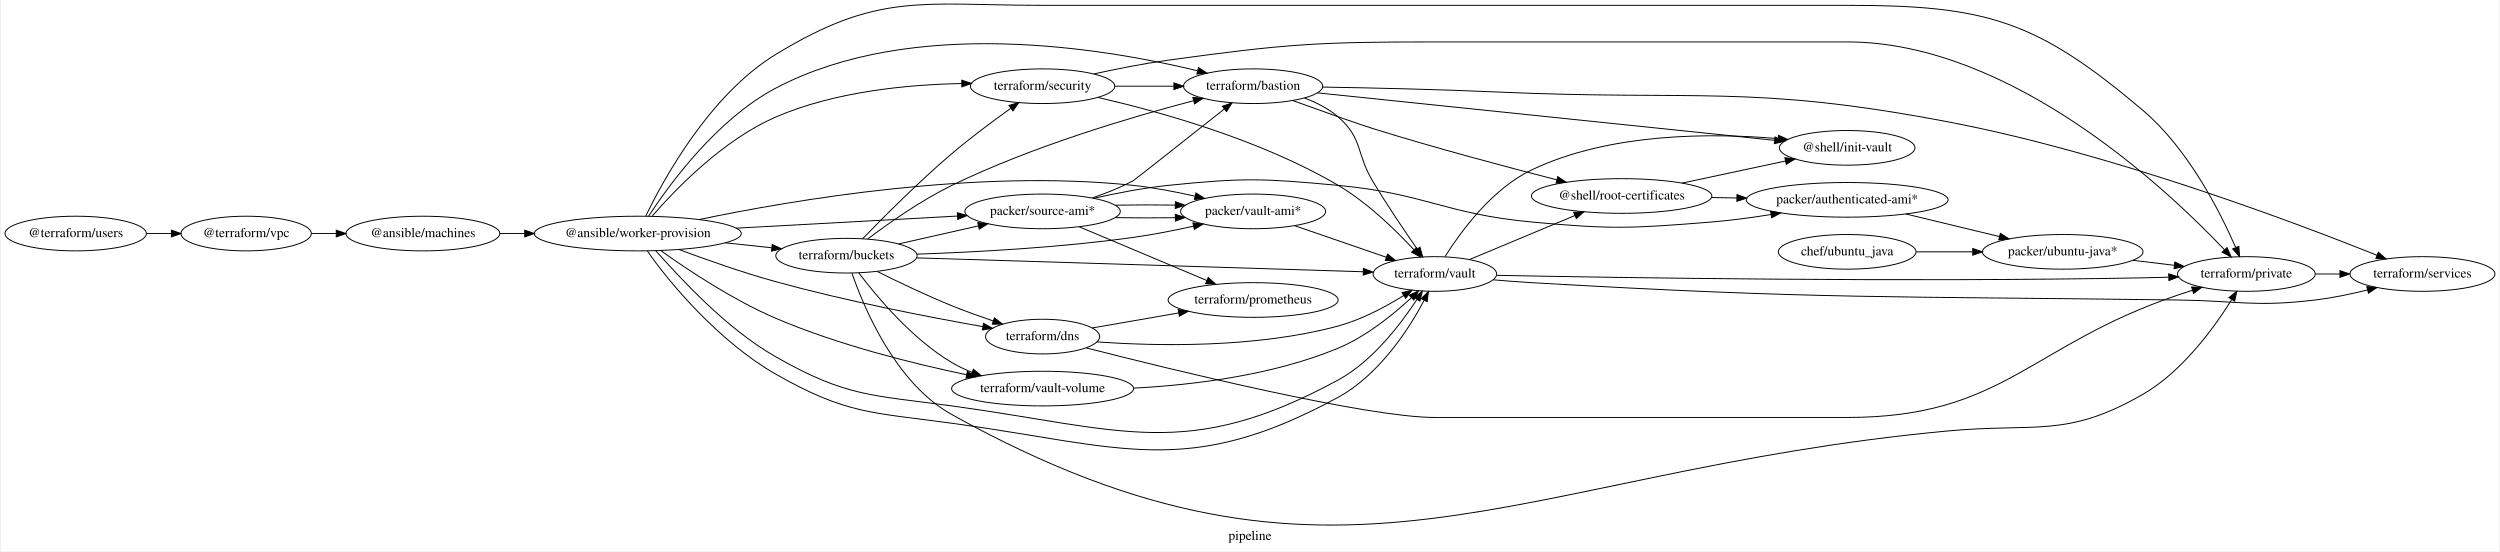
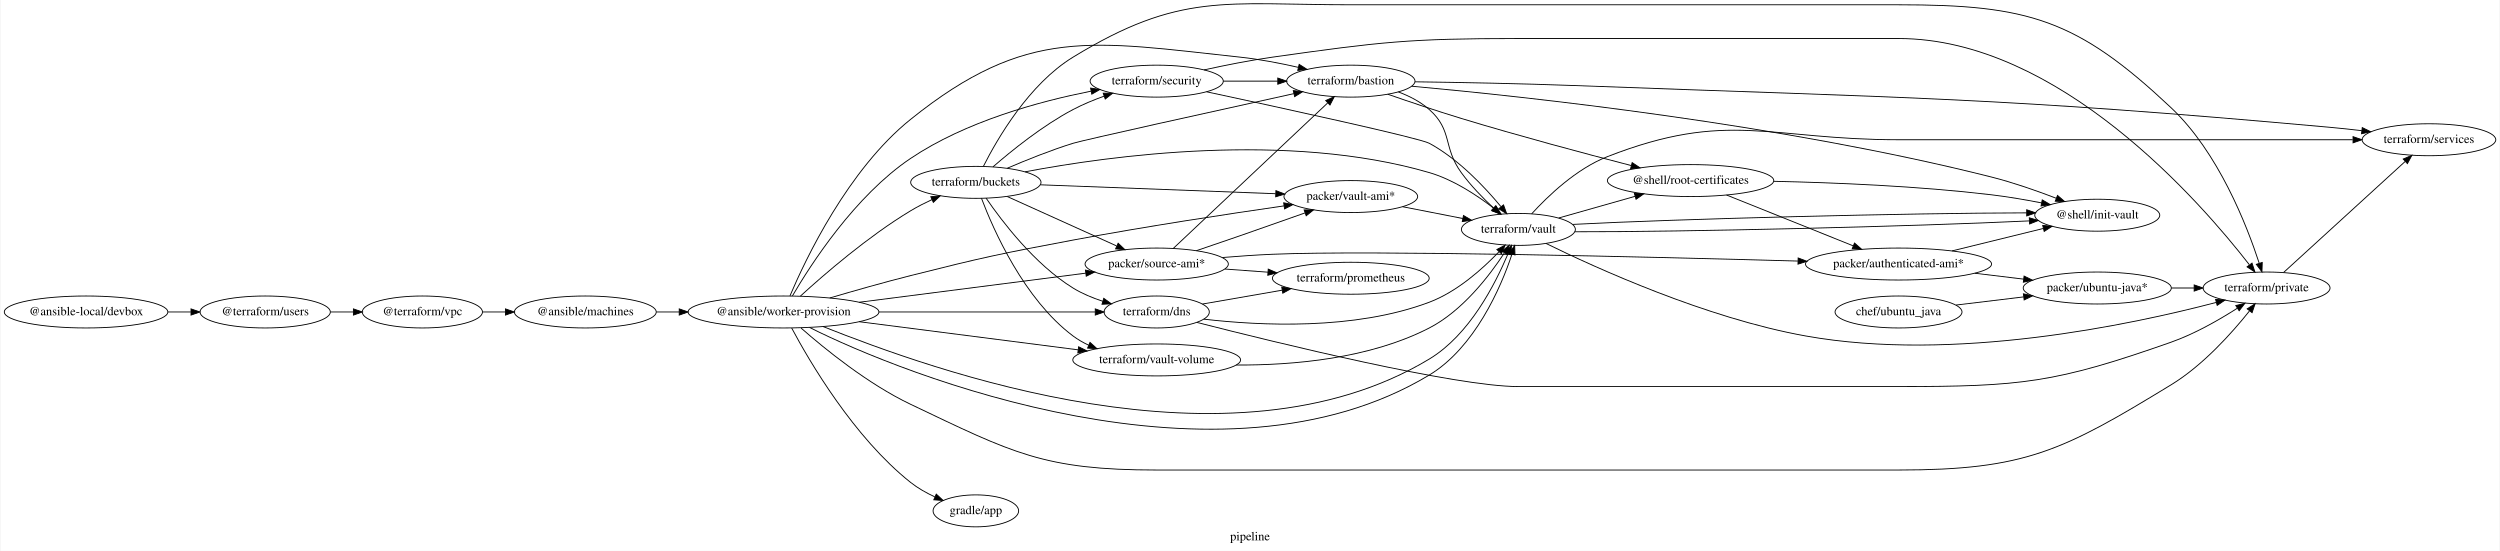
- <svg xmlns="http://www.w3.org/2000/svg" width="2594pt" height="572pt" viewBox="0.00 0.00 2593.91 572.48">
-   <g id="graph0" class="graph" transform="scale(1 1) rotate(0) translate(4 568.4817)">
-     <polygon fill="#ffffff" stroke="transparent" points="-4,4 -4,-568.482 2589.909,-568.482 2589.909,4 -4,4" />
-     <text text-anchor="middle" x="1292.954" y="-7.8" font-family="Times,serif" font-size="14.00" fill="#000000">pipeline</text>
+ <svg xmlns="http://www.w3.org/2000/svg" width="2814pt" height="620pt" viewBox="0.00 0.00 2814.49 620.39">
+   <g id="graph0" class="graph" transform="scale(1 1) rotate(0) translate(4 616.3916)">
+     <polygon fill="#ffffff" stroke="transparent" points="-4,4 -4,-616.392 2810.492,-616.392 2810.492,4 -4,4" />
+     <text text-anchor="middle" x="1403.246" y="-7.8" font-family="Times,serif" font-size="14.00" fill="#000000">pipeline</text>
    <g id="node1" class="node">
-       <ellipse fill="none" stroke="#000000" cx="1077.57" cy="-348.953" rx="80.686" ry="18" />
-       <text text-anchor="middle" x="1077.57" y="-345.253" font-family="Times,serif" font-size="14.00" fill="#000000">packer/source-ami*</text>
+       <ellipse fill="none" stroke="#000000" cx="1298.154" cy="-319" rx="80.686" ry="18" />
+       <text text-anchor="middle" x="1298.154" y="-315.3" font-family="Times,serif" font-size="14.00" fill="#000000">packer/source-ami*</text>
    </g>
    <g id="node2" class="node">
-       <ellipse fill="none" stroke="#000000" cx="1296.204" cy="-478.953" rx="72.287" ry="18" />
-       <text text-anchor="middle" x="1296.204" y="-475.253" font-family="Times,serif" font-size="14.00" fill="#000000">terraform/bastion</text>
+       <ellipse fill="none" stroke="#000000" cx="1516.788" cy="-525" rx="72.287" ry="18" />
+       <text text-anchor="middle" x="1516.788" y="-521.3" font-family="Times,serif" font-size="14.00" fill="#000000">terraform/bastion</text>
    </g>
    <g id="edge1" class="edge">
-       <path fill="none" stroke="#000000" d="M1129.284,-363.001C1143.484,-367.788 1158.6,-373.781 1171.812,-380.953 1173.125,-381.665 1230.023,-426.606 1266.403,-455.376" />
-       <polygon fill="#000000" stroke="#000000" points="1264.258,-458.141 1274.273,-461.599 1268.601,-452.651 1264.258,-458.141" />
+       <path fill="none" stroke="#000000" d="M1316.795,-336.563C1355.761,-373.278 1445.921,-458.228 1490.65,-500.373" />
+       <polygon fill="#000000" stroke="#000000" points="1488.516,-503.171 1498.194,-507.481 1493.316,-498.076 1488.516,-503.171" />
    </g>
    <g id="node3" class="node">
-       <ellipse fill="none" stroke="#000000" cx="1296.204" cy="-348.953" rx="75.287" ry="18" />
-       <text text-anchor="middle" x="1296.204" y="-345.253" font-family="Times,serif" font-size="14.00" fill="#000000">packer/vault-ami*</text>
+       <ellipse fill="none" stroke="#000000" cx="1516.788" cy="-395" rx="75.287" ry="18" />
+       <text text-anchor="middle" x="1516.788" y="-391.3" font-family="Times,serif" font-size="14.00" fill="#000000">packer/vault-ami*</text>
    </g>
    <g id="edge2" class="edge">
-       <path fill="none" stroke="#000000" d="M1153.118,-342.498C1173.18,-342.137 1194.924,-342.107 1215.261,-342.409" />
-       <polygon fill="#000000" stroke="#000000" points="1215.373,-345.912 1225.434,-342.591 1215.498,-338.913 1215.373,-345.912" />
+       <path fill="none" stroke="#000000" d="M1342.777,-334.023C1358.477,-339.343 1376.233,-345.398 1392.396,-351 1416.34,-359.3 1442.819,-368.643 1465.171,-376.578" />
+       <polygon fill="#000000" stroke="#000000" points="1464.207,-379.95 1474.802,-380 1466.551,-373.354 1464.207,-379.95" />
+     </g>
+     <g id="node21" class="node">
+       <ellipse fill="none" stroke="#000000" cx="2133.693" cy="-319" rx="104.782" ry="18" />
+       <text text-anchor="middle" x="2133.693" y="-315.3" font-family="Times,serif" font-size="14.00" fill="#000000">packer/authenticated-ami*</text>
+     </g>
+     <g id="edge45" class="edge">
+       <path fill="none" stroke="#000000" d="M1372.128,-326.336C1390.494,-327.858 1410.145,-329.231 1428.396,-330 1540.056,-334.707 1851.02,-327.11 2020.33,-322.362" />
+       <polygon fill="#000000" stroke="#000000" points="2020.628,-325.855 2030.526,-322.075 2020.431,-318.858 2020.628,-325.855" />
+     </g>
+     <g id="node22" class="node">
+       <ellipse fill="none" stroke="#000000" cx="1516.788" cy="-303" rx="88.284" ry="18" />
+       <text text-anchor="middle" x="1516.788" y="-299.3" font-family="Times,serif" font-size="14.00" fill="#000000">terraform/prometheus</text>
+     </g>
+     <g id="edge51" class="edge">
+       <path fill="none" stroke="#000000" d="M1374.929,-313.382C1390.62,-312.233 1407.296,-311.013 1423.493,-309.827" />
+       <polygon fill="#000000" stroke="#000000" points="1423.784,-313.316 1433.502,-309.095 1423.273,-306.334 1423.784,-313.316" />
+     </g>
+     <g id="node7" class="node">
+       <ellipse fill="none" stroke="#000000" cx="1705.524" cy="-358" rx="64.189" ry="18" />
+       <text text-anchor="middle" x="1705.524" y="-354.3" font-family="Times,serif" font-size="14.00" fill="#000000">terraform/vault</text>
+     </g>
+     <g id="edge40" class="edge">
+       <path fill="none" stroke="#000000" d="M1570.354,-512.865C1582.796,-508.181 1595.28,-501.761 1605.18,-493 1631.675,-469.553 1620.374,-450.616 1641.18,-422 1651.593,-407.679 1665.264,-393.597 1677.325,-382.305" />
+       <polygon fill="#000000" stroke="#000000" points="1679.952,-384.646 1684.968,-375.313 1675.227,-379.481 1679.952,-384.646" />
+     </g>
+     <g id="node14" class="node">
+       <ellipse fill="none" stroke="#000000" cx="2731.099" cy="-459" rx="75.287" ry="18" />
+       <text text-anchor="middle" x="2731.099" y="-455.3" font-family="Times,serif" font-size="14.00" fill="#000000">terraform/services</text>
+     </g>
+     <g id="edge25" class="edge">
+       <path fill="none" stroke="#000000" d="M1589.079,-524.253C1639.709,-523.563 1708.936,-522.286 1769.869,-520 2147.885,-505.817 2242.959,-507.051 2619.706,-473 2631.308,-471.951 2643.564,-470.629 2655.536,-469.219" />
+       <polygon fill="#000000" stroke="#000000" points="2655.996,-472.689 2665.506,-468.017 2655.159,-465.739 2655.996,-472.689" />
+     </g>
+     <g id="node19" class="node">
+       <ellipse fill="none" stroke="#000000" cx="1899.46" cy="-413" rx="93.683" ry="18" />
+       <text text-anchor="middle" x="1899.46" y="-409.3" font-family="Times,serif" font-size="14.00" fill="#000000">@shell/root-certificates</text>
+     </g>
+     <g id="edge38" class="edge">
+       <path fill="none" stroke="#000000" d="M1558.331,-510.267C1582.41,-501.905 1613.375,-491.454 1641.18,-483 1705.8,-463.354 1780.322,-443.446 1832.658,-429.91" />
+       <polygon fill="#000000" stroke="#000000" points="1833.683,-433.261 1842.493,-427.374 1831.935,-426.482 1833.683,-433.261" />
+     </g>
+     <g id="node20" class="node">
+       <ellipse fill="none" stroke="#000000" cx="2357.526" cy="-374" rx="70.388" ry="18" />
+       <text text-anchor="middle" x="2357.526" y="-370.3" font-family="Times,serif" font-size="14.00" fill="#000000">@shell/init-vault</text>
+     </g>
+     <g id="edge41" class="edge">
+       <path fill="none" stroke="#000000" d="M1585.319,-519.292C1714.569,-507.527 2002.544,-476.555 2238.333,-417 2262.951,-410.782 2289.599,-401.43 2311.443,-393.034" />
+       <polygon fill="#000000" stroke="#000000" points="2312.758,-396.278 2320.802,-389.383 2310.214,-389.757 2312.758,-396.278" />
+     </g>
+     <g id="edge21" class="edge">
+       <path fill="none" stroke="#000000" d="M1575.213,-383.546C1596.712,-379.332 1621.137,-374.543 1642.985,-370.26" />
+       <polygon fill="#000000" stroke="#000000" points="1643.682,-373.69 1652.822,-368.332 1642.335,-366.821 1643.682,-373.69" />
+     </g>
+     <g id="node4" class="node">
+       <ellipse fill="none" stroke="#000000" cx="877.785" cy="-265" rx="107.481" ry="18" />
+       <text text-anchor="middle" x="877.785" y="-261.3" font-family="Times,serif" font-size="14.00" fill="#000000">@ansible/worker-provision</text>
+     </g>
+     <g id="edge3" class="edge">
+       <path fill="none" stroke="#000000" d="M963.106,-275.96C1037.712,-285.544 1145.241,-299.357 1218.208,-308.73" />
+       <polygon fill="#000000" stroke="#000000" points="1217.903,-312.22 1228.268,-310.022 1218.795,-305.277 1217.903,-312.22" />
+     </g>
+     <g id="edge4" class="edge">
+       <path fill="none" stroke="#000000" d="M885.111,-283.186C902.558,-324.323 950.447,-425.339 1021.025,-482 1152,-587.148 1225.394,-569.916 1392.396,-552 1413.922,-549.691 1437.19,-545.195 1457.714,-540.524" />
+       <polygon fill="#000000" stroke="#000000" points="1458.608,-543.909 1467.549,-538.226 1457.015,-537.093 1458.608,-543.909" />
+     </g>
+     <g id="edge5" class="edge">
+       <path fill="none" stroke="#000000" d="M929.955,-280.794C957.017,-288.768 990.677,-298.346 1021.025,-306 1101.704,-326.347 1122.133,-330.667 1203.912,-346 1284.83,-361.171 1378.131,-375.359 1441.645,-384.523" />
+       <polygon fill="#000000" stroke="#000000" points="1441.18,-387.992 1451.576,-385.95 1442.176,-381.063 1441.18,-387.992" />
+     </g>
+     <g id="node5" class="node">
+       <ellipse fill="none" stroke="#000000" cx="1094.469" cy="-41" rx="48.192" ry="18" />
+       <text text-anchor="middle" x="1094.469" y="-37.3" font-family="Times,serif" font-size="14.00" fill="#000000">gradle/app</text>
+     </g>
+     <g id="edge6" class="edge">
+       <path fill="none" stroke="#000000" d="M887.024,-246.934C906.865,-209.722 956.99,-123.77 1021.025,-73 1029.118,-66.584 1038.694,-61.198 1048.213,-56.784" />
+       <polygon fill="#000000" stroke="#000000" points="1049.871,-59.88 1057.655,-52.692 1047.088,-53.457 1049.871,-59.88" />
+     </g>
+     <g id="node6" class="node">
+       <ellipse fill="none" stroke="#000000" cx="1094.469" cy="-411" rx="73.387" ry="18" />
+       <text text-anchor="middle" x="1094.469" y="-407.3" font-family="Times,serif" font-size="14.00" fill="#000000">terraform/buckets</text>
+     </g>
+     <g id="edge7" class="edge">
+       <path fill="none" stroke="#000000" d="M896.964,-282.993C923.364,-307.096 973.092,-350.166 1021.025,-379 1028.559,-383.532 1036.85,-387.777 1045.065,-391.6" />
+       <polygon fill="#000000" stroke="#000000" points="1043.707,-394.827 1054.263,-395.73 1046.574,-388.441 1043.707,-394.827" />
+     </g>
+     <g id="edge8" class="edge">
+       <path fill="none" stroke="#000000" d="M907.249,-247.533C1011.598,-194.944 1369.933,-52.134 1605.18,-194 1655.957,-224.621 1685.743,-291.912 1698.363,-330.291" />
+       <polygon fill="#000000" stroke="#000000" points="1695.022,-331.334 1701.338,-339.841 1701.705,-329.252 1695.022,-331.334" />
+     </g>
+     <g id="edge32" class="edge">
+       <path fill="none" stroke="#000000" d="M922.401,-248.579C1042.773,-200.972 1380.244,-76.352 1605.18,-212 1650.652,-239.422 1679.291,-296.254 1693.842,-330.516" />
+       <polygon fill="#000000" stroke="#000000" points="1690.688,-332.047 1697.742,-339.952 1697.157,-329.373 1690.688,-332.047" />
+     </g>
+     <g id="node8" class="node">
+       <ellipse fill="none" stroke="#000000" cx="1298.154" cy="-265" rx="59.29" ry="18" />
+       <text text-anchor="middle" x="1298.154" y="-261.3" font-family="Times,serif" font-size="14.00" fill="#000000">terraform/dns</text>
+     </g>
+     <g id="edge9" class="edge">
+       <path fill="none" stroke="#000000" d="M985.222,-265C1061.766,-265 1162.423,-265 1228.642,-265" />
+       <polygon fill="#000000" stroke="#000000" points="1228.966,-268.5 1238.966,-265 1228.966,-261.5 1228.966,-268.5" />
+     </g>
+     <g id="node9" class="node">
+       <ellipse fill="none" stroke="#000000" cx="1298.154" cy="-211" rx="94.484" ry="18" />
+       <text text-anchor="middle" x="1298.154" y="-207.3" font-family="Times,serif" font-size="14.00" fill="#000000">terraform/vault-volume</text>
+     </g>
+     <g id="edge10" class="edge">
+       <path fill="none" stroke="#000000" d="M963.106,-254.04C1034.847,-244.824 1137.031,-231.698 1209.653,-222.369" />
+       <polygon fill="#000000" stroke="#000000" points="1210.225,-225.824 1219.698,-221.078 1209.333,-218.881 1210.225,-225.824" />
+     </g>
+     <g id="node10" class="node">
+       <ellipse fill="none" stroke="#000000" cx="1298.154" cy="-525" rx="74.987" ry="18" />
+       <text text-anchor="middle" x="1298.154" y="-521.3" font-family="Times,serif" font-size="14.00" fill="#000000">terraform/security</text>
+     </g>
+     <g id="edge11" class="edge">
+       <path fill="none" stroke="#000000" d="M887.872,-283.102C908.353,-318.212 958.239,-395.805 1021.025,-438 1082.748,-479.479 1165.32,-502.04 1224.24,-513.714" />
+       <polygon fill="#000000" stroke="#000000" points="1223.739,-517.181 1234.22,-515.632 1225.06,-510.307 1223.739,-517.181" />
+     </g>
+     <g id="node11" class="node">
+       <ellipse fill="none" stroke="#000000" cx="2548.212" cy="-292" rx="71.487" ry="18" />
+       <text text-anchor="middle" x="2548.212" y="-288.3" font-family="Times,serif" font-size="14.00" fill="#000000">terraform/private</text>
+     </g>
+     <g id="edge12" class="edge">
+       <path fill="none" stroke="#000000" d="M897.6,-246.901C923.924,-223.775 972.748,-183.992 1021.025,-161 1136.123,-106.185 1170.67,-87 1298.154,-87 1298.154,-87 1298.154,-87 2133.693,-87 2276.664,-87 2318.661,-108.551 2440.719,-183 2476.644,-204.913 2509.25,-241.415 2528.9,-266.078" />
+       <polygon fill="#000000" stroke="#000000" points="2526.38,-268.538 2535.294,-274.265 2531.897,-264.229 2526.38,-268.538" />
+     </g>
+     <g id="edge13" class="edge">
+       <path fill="none" stroke="#000000" d="M1129.948,-394.975C1164.057,-379.568 1215.757,-356.217 1252.832,-339.471" />
+       <polygon fill="#000000" stroke="#000000" points="1254.725,-342.456 1262.398,-335.15 1251.844,-336.077 1254.725,-342.456" />
+     </g>
+     <g id="edge14" class="edge">
+       <path fill="none" stroke="#000000" d="M1129.923,-426.956C1151.091,-436.052 1178.684,-447.163 1203.912,-455 1215.829,-458.702 1364.595,-491.57 1452.625,-510.923" />
+       <polygon fill="#000000" stroke="#000000" points="1452.003,-514.37 1462.522,-513.098 1453.506,-507.533 1452.003,-514.37" />
+     </g>
+     <g id="edge15" class="edge">
+       <path fill="none" stroke="#000000" d="M1167.068,-408.25C1240.647,-405.462 1354.411,-401.152 1432.065,-398.21" />
+       <polygon fill="#000000" stroke="#000000" points="1432.439,-401.698 1442.299,-397.822 1432.174,-394.703 1432.439,-401.698" />
+     </g>
+     <g id="edge16" class="edge">
+       <path fill="none" stroke="#000000" d="M1149.929,-422.873C1245.253,-440.95 1445.337,-468.635 1605.18,-422 1632.307,-414.085 1659.089,-396.362 1678.151,-381.568" />
+       <polygon fill="#000000" stroke="#000000" points="1680.453,-384.21 1686.083,-375.235 1676.085,-378.74 1680.453,-384.21" />
+     </g>
+     <g id="edge17" class="edge">
+       <path fill="none" stroke="#000000" d="M1106.014,-393.216C1123.873,-367.126 1160.684,-318.69 1203.912,-292 1214.095,-285.713 1225.793,-280.843 1237.407,-277.086" />
+       <polygon fill="#000000" stroke="#000000" points="1238.529,-280.403 1247.107,-274.185 1236.523,-273.697 1238.529,-280.403" />
+     </g>
+     <g id="edge18" class="edge">
+       <path fill="none" stroke="#000000" d="M1100.804,-393.019C1114.154,-357.774 1148.586,-279.441 1203.912,-238 1209.312,-233.955 1215.299,-230.516 1221.563,-227.591" />
+       <polygon fill="#000000" stroke="#000000" points="1223.039,-230.767 1230.9,-223.664 1220.325,-224.315 1223.039,-230.767" />
+     </g>
+     <g id="edge19" class="edge">
+       <path fill="none" stroke="#000000" d="M1113.752,-428.457C1134.67,-446.643 1169.679,-474.952 1203.912,-493 1214.888,-498.786 1227.12,-503.844 1239.041,-508.127" />
+       <polygon fill="#000000" stroke="#000000" points="1237.911,-511.439 1248.505,-511.395 1240.195,-504.822 1237.911,-511.439" />
+     </g>
+     <g id="edge20" class="edge">
+       <path fill="none" stroke="#000000" d="M1103.01,-429.13C1118.481,-459.819 1154.203,-521.621 1203.912,-552 1324.656,-625.79 1375.281,-611 1516.788,-611 1516.788,-611 1516.788,-611 2133.693,-611 2279.563,-611 2334.508,-594.988 2440.719,-495 2493.832,-444.998 2525.924,-362.811 2539.918,-319.961" />
+       <polygon fill="#000000" stroke="#000000" points="2543.326,-320.794 2543.013,-310.204 2536.653,-318.678 2543.326,-320.794" />
+     </g>
+     <g id="edge24" class="edge">
+       <path fill="none" stroke="#000000" d="M1736.609,-342.194C1793.072,-314.469 1917.018,-258.108 2029.052,-238 2195.741,-208.082 2395.735,-250.624 2491.573,-275.776" />
+       <polygon fill="#000000" stroke="#000000" points="2490.786,-279.188 2501.35,-278.377 2492.586,-272.423 2490.786,-279.188" />
+     </g>
+     <g id="edge26" class="edge">
+       <path fill="none" stroke="#000000" d="M1720.459,-375.543C1738.441,-395.252 1770.651,-426.279 1805.869,-440 1941.856,-492.981 1987.748,-459 2133.693,-459 2133.693,-459 2133.693,-459 2357.526,-459 2456.17,-459 2569.466,-459 2645.184,-459" />
+       <polygon fill="#000000" stroke="#000000" points="2645.613,-462.5 2655.613,-459 2645.613,-455.5 2645.613,-462.5" />
+     </g>
+     <g id="edge39" class="edge">
+       <path fill="none" stroke="#000000" d="M1750.994,-370.895C1776.632,-378.166 1809.036,-387.356 1837.025,-395.293" />
+       <polygon fill="#000000" stroke="#000000" points="1836.147,-398.682 1846.723,-398.044 1838.057,-391.948 1836.147,-398.682" />
+     </g>
+     <g id="edge42" class="edge">
+       <path fill="none" stroke="#000000" d="M1769.228,-355.352C1889.809,-355.039 2150.936,-361.338 2280.875,-367.581" />
+       <polygon fill="#000000" stroke="#000000" points="2280.977,-371.09 2291.138,-368.088 2281.323,-364.099 2280.977,-371.09" />
+     </g>
+     <g id="edge49" class="edge">
+       <path fill="none" stroke="#000000" d="M1766.863,-363.651C1885.502,-369.875 2146.291,-376.427 2278.031,-376.653" />
+       <polygon fill="#000000" stroke="#000000" points="2278.058,-380.153 2288.059,-376.658 2278.061,-373.153 2278.058,-380.153" />
+     </g>
+     <g id="edge30" class="edge">
+       <path fill="none" stroke="#000000" d="M1351.207,-256.932C1414.047,-249.596 1520.833,-244.206 1605.18,-276 1636.403,-287.769 1665.128,-313.424 1683.769,-332.925" />
+       <polygon fill="#000000" stroke="#000000" points="1681.27,-335.378 1690.642,-340.319 1686.397,-330.612 1681.27,-335.378" />
+     </g>
+     <g id="edge29" class="edge">
+       <path fill="none" stroke="#000000" d="M1343.482,-253.232C1434.072,-230.114 1634.847,-181 1705.524,-181 1705.524,-181 1705.524,-181 2133.693,-181 2271.946,-181 2310.324,-185.051 2440.719,-231 2467.162,-240.318 2494.615,-256.016 2515.159,-269.153" />
+       <polygon fill="#000000" stroke="#000000" points="2513.511,-272.257 2523.799,-274.788 2517.335,-266.394 2513.511,-272.257" />
+     </g>
+     <g id="edge50" class="edge">
+       <path fill="none" stroke="#000000" d="M1349.69,-273.957C1376.458,-278.61 1409.713,-284.39 1439.491,-289.565" />
+       <polygon fill="#000000" stroke="#000000" points="1438.99,-293.031 1449.441,-291.295 1440.188,-286.134 1438.99,-293.031" />
    </g>
    <g id="edge28" class="edge">
-       <path fill="none" stroke="#000000" d="M1153.118,-355.408C1173.18,-355.769 1194.924,-355.798 1215.261,-355.497" />
-       <polygon fill="#000000" stroke="#000000" points="1215.498,-358.993 1225.434,-355.315 1215.373,-351.994 1215.498,-358.993" />
-     </g>
-     <g id="node19" class="node">
-       <ellipse fill="none" stroke="#000000" cx="1913.109" cy="-360.953" rx="104.782" ry="18" />
-       <text text-anchor="middle" x="1913.109" y="-357.253" font-family="Times,serif" font-size="14.00" fill="#000000">packer/authenticated-ami*</text>
+       <path fill="none" stroke="#000000" d="M1387.647,-205.265C1451.619,-204.911 1537.928,-212.308 1605.18,-247 1642.354,-266.176 1672.462,-305.142 1689.686,-331.416" />
+       <polygon fill="#000000" stroke="#000000" points="1686.909,-333.572 1695.232,-340.128 1692.814,-329.812 1686.909,-333.572" />
+     </g>
+     <g id="edge33" class="edge">
+       <path fill="none" stroke="#000000" d="M1373.089,-525C1392.864,-525 1414.31,-525 1434.452,-525" />
+       <polygon fill="#000000" stroke="#000000" points="1434.535,-528.5 1444.535,-525 1434.535,-521.5 1434.535,-528.5" />
+     </g>
+     <g id="edge31" class="edge">
+       <path fill="none" stroke="#000000" d="M1354.379,-512.999C1439.932,-494.621 1594.108,-460.996 1605.18,-455 1637.864,-437.301 1667.409,-405.983 1685.841,-383.723" />
+       <polygon fill="#000000" stroke="#000000" points="1688.776,-385.659 1692.344,-375.683 1683.334,-381.257 1688.776,-385.659" />
+     </g>
+     <g id="edge34" class="edge">
+       <path fill="none" stroke="#000000" d="M1351.427,-537.661C1374.906,-542.821 1402.9,-548.407 1428.396,-552 1550.708,-569.239 1582.003,-573 1705.524,-573 1705.524,-573 1705.524,-573 2133.693,-573 2314.202,-573 2474.568,-388.173 2528.735,-318.314" />
+       <polygon fill="#000000" stroke="#000000" points="2531.796,-320.073 2535.095,-310.005 2526.238,-315.818 2531.796,-320.073" />
+     </g>
+     <g id="edge27" class="edge">
+       <path fill="none" stroke="#000000" d="M2567.439,-309.556C2600.231,-339.5 2667.042,-400.507 2704.363,-434.586" />
+       <polygon fill="#000000" stroke="#000000" points="2702.111,-437.27 2711.856,-441.428 2706.831,-432.101 2702.111,-437.27" />
+     </g>
+     <g id="node12" class="node">
+       <ellipse fill="none" stroke="#000000" cx="471.065" cy="-265" rx="67.688" ry="18" />
+       <text text-anchor="middle" x="471.065" y="-261.3" font-family="Times,serif" font-size="14.00" fill="#000000">@terraform/vpc</text>
+     </g>
+     <g id="node13" class="node">
+       <ellipse fill="none" stroke="#000000" cx="654.601" cy="-265" rx="79.886" ry="18" />
+       <text text-anchor="middle" x="654.601" y="-261.3" font-family="Times,serif" font-size="14.00" fill="#000000">@ansible/machines</text>
+     </g>
+     <g id="edge22" class="edge">
+       <path fill="none" stroke="#000000" d="M538.885,-265C547.253,-265 555.905,-265 564.538,-265" />
+       <polygon fill="#000000" stroke="#000000" points="564.644,-268.5 574.644,-265 564.644,-261.5 564.644,-268.5" />
+     </g>
+     <g id="edge23" class="edge">
+       <path fill="none" stroke="#000000" d="M734.545,-265C742.906,-265 751.525,-265 760.193,-265" />
+       <polygon fill="#000000" stroke="#000000" points="760.377,-268.5 770.377,-265 760.377,-261.5 760.377,-268.5" />
+     </g>
+     <g id="node15" class="node">
+       <ellipse fill="none" stroke="#000000" cx="2133.693" cy="-265" rx="71.487" ry="18" />
+       <text text-anchor="middle" x="2133.693" y="-261.3" font-family="Times,serif" font-size="14.00" fill="#000000">chef/ubuntu_java</text>
+     </g>
+     <g id="node16" class="node">
+       <ellipse fill="none" stroke="#000000" cx="2357.526" cy="-292" rx="83.386" ry="18" />
+       <text text-anchor="middle" x="2357.526" y="-288.3" font-family="Times,serif" font-size="14.00" fill="#000000">packer/ubuntu-java*</text>
+     </g>
+     <g id="edge35" class="edge">
+       <path fill="none" stroke="#000000" d="M2198.434,-272.81C2222.152,-275.67 2249.329,-278.949 2274.43,-281.976" />
+       <polygon fill="#000000" stroke="#000000" points="2274.325,-285.489 2284.672,-283.212 2275.164,-278.539 2274.325,-285.489" />
    </g>
    <g id="edge44" class="edge">
-       <path fill="none" stroke="#000000" d="M1130.731,-362.538C1154.19,-367.865 1182.199,-373.326 1207.812,-375.953 1285.973,-383.969 1306.369,-383.294 1384.596,-375.953 1474.979,-367.471 1494.902,-346.434 1585.285,-337.953 1668.114,-330.18 1689.549,-331.217 1772.468,-337.953 1792.509,-339.581 1814,-342.493 1833.999,-345.71" />
-       <polygon fill="#000000" stroke="#000000" points="1833.558,-349.185 1843.995,-347.362 1834.699,-342.278 1833.558,-349.185" />
-     </g>
-     <g id="node20" class="node">
-       <ellipse fill="none" stroke="#000000" cx="1296.204" cy="-256.953" rx="88.284" ry="18" />
-       <text text-anchor="middle" x="1296.204" y="-253.253" font-family="Times,serif" font-size="14.00" fill="#000000">terraform/prometheus</text>
+       <path fill="none" stroke="#000000" d="M2440.886,-292C2449.365,-292 2457.972,-292 2466.433,-292" />
+       <polygon fill="#000000" stroke="#000000" points="2466.664,-295.5 2476.664,-292 2466.664,-288.5 2466.664,-295.5" />
+     </g>
+     <g id="node17" class="node">
+       <ellipse fill="none" stroke="#000000" cx="92.292" cy="-265" rx="92.084" ry="18" />
+       <text text-anchor="middle" x="92.292" y="-261.3" font-family="Times,serif" font-size="14.00" fill="#000000">@ansible-local/devbox</text>
+     </g>
+     <g id="node18" class="node">
+       <ellipse fill="none" stroke="#000000" cx="294.027" cy="-265" rx="73.387" ry="18" />
+       <text text-anchor="middle" x="294.027" y="-261.3" font-family="Times,serif" font-size="14.00" fill="#000000">@terraform/users</text>
+     </g>
+     <g id="edge36" class="edge">
+       <path fill="none" stroke="#000000" d="M184.599,-265C193.155,-265 201.794,-265 210.267,-265" />
+       <polygon fill="#000000" stroke="#000000" points="210.503,-268.5 220.503,-265 210.503,-261.5 210.503,-268.5" />
+     </g>
+     <g id="edge37" class="edge">
+       <path fill="none" stroke="#000000" d="M367.569,-265C376.011,-265 384.641,-265 393.139,-265" />
+       <polygon fill="#000000" stroke="#000000" points="393.417,-268.5 403.417,-265 393.417,-261.5 393.417,-268.5" />
    </g>
    <g id="edge48" class="edge">
-       <path fill="none" stroke="#000000" d="M1115.653,-332.928C1152.464,-317.438 1208.362,-293.916 1248.201,-277.152" />
-       <polygon fill="#000000" stroke="#000000" points="1249.595,-280.363 1257.455,-273.258 1246.88,-273.911 1249.595,-280.363" />
-     </g>
-     <g id="node6" class="node">
-       <ellipse fill="none" stroke="#000000" cx="1484.941" cy="-283.953" rx="64.189" ry="18" />
-       <text text-anchor="middle" x="1484.941" y="-280.253" font-family="Times,serif" font-size="14.00" fill="#000000">terraform/vault</text>
-     </g>
-     <g id="edge39" class="edge">
-       <path fill="none" stroke="#000000" d="M1349.625,-466.652C1362.071,-461.972 1374.593,-455.595 1384.596,-446.953 1410.176,-424.853 1403.165,-408.916 1420.596,-379.953 1435.155,-355.763 1453.149,-329.161 1466.404,-310.107" />
-       <polygon fill="#000000" stroke="#000000" points="1469.447,-311.862 1472.312,-301.662 1463.712,-307.849 1469.447,-311.862" />
-     </g>
-     <g id="node13" class="node">
-       <ellipse fill="none" stroke="#000000" cx="2510.516" cy="-283.953" rx="75.287" ry="18" />
-       <text text-anchor="middle" x="2510.516" y="-280.253" font-family="Times,serif" font-size="14.00" fill="#000000">terraform/services</text>
-     </g>
-     <g id="edge24" class="edge">
-       <path fill="none" stroke="#000000" d="M1368.504,-478.052C1419.138,-477.222 1488.366,-475.689 1549.285,-472.953 1757.737,-463.589 1812.771,-480.988 2017.75,-441.953 2185.965,-409.919 2376.858,-337.999 2463.408,-303.345" />
-       <polygon fill="#000000" stroke="#000000" points="2464.724,-306.588 2472.695,-299.609 2462.112,-300.094 2464.724,-306.588" />
-     </g>
-     <g id="node17" class="node">
-       <ellipse fill="none" stroke="#000000" cx="1678.877" cy="-364.953" rx="93.683" ry="18" />
-       <text text-anchor="middle" x="1678.877" y="-361.253" font-family="Times,serif" font-size="14.00" fill="#000000">@shell/root-certificates</text>
-     </g>
-     <g id="edge37" class="edge">
-       <path fill="none" stroke="#000000" d="M1337.14,-464.099C1366.941,-453.357 1404.742,-439.898 1420.596,-434.953 1484.866,-414.908 1559.133,-395.127 1611.486,-381.734" />
-       <polygon fill="#000000" stroke="#000000" points="1612.502,-385.087 1621.327,-379.225 1610.773,-378.304 1612.502,-385.087" />
-     </g>
-     <g id="node18" class="node">
-       <ellipse fill="none" stroke="#000000" cx="1913.109" cy="-414.953" rx="70.388" ry="18" />
-       <text text-anchor="middle" x="1913.109" y="-411.253" font-family="Times,serif" font-size="14.00" fill="#000000">@shell/init-vault</text>
-     </g>
-     <g id="edge40" class="edge">
-       <path fill="none" stroke="#000000" d="M1363.104,-472.012C1478.999,-459.989 1716.335,-435.367 1837.82,-422.764" />
-       <polygon fill="#000000" stroke="#000000" points="1838.201,-426.243 1847.786,-421.73 1837.478,-419.28 1838.201,-426.243" />
-     </g>
-     <g id="edge20" class="edge">
-       <path fill="none" stroke="#000000" d="M1339.504,-334.041C1367.762,-324.309 1404.762,-311.566 1434.37,-301.369" />
-       <polygon fill="#000000" stroke="#000000" points="1435.79,-304.582 1444.105,-298.017 1433.51,-297.964 1435.79,-304.582" />
-     </g>
-     <g id="node4" class="node">
-       <ellipse fill="none" stroke="#000000" cx="657.201" cy="-325.953" rx="107.481" ry="18" />
-       <text text-anchor="middle" x="657.201" y="-322.253" font-family="Times,serif" font-size="14.00" fill="#000000">@ansible/worker-provision</text>
-     </g>
-     <g id="edge3" class="edge">
-       <path fill="none" stroke="#000000" d="M759.229,-331.535C829.496,-335.38 921.931,-340.437 989.083,-344.111" />
-       <polygon fill="#000000" stroke="#000000" points="989.042,-347.614 999.218,-344.666 989.425,-340.625 989.042,-347.614" />
-     </g>
-     <g id="edge4" class="edge">
-       <path fill="none" stroke="#000000" d="M668.404,-343.996C689.693,-376.574 739.369,-444.807 800.442,-476.953 942.782,-551.875 1141.508,-518.473 1238.436,-494.977" />
-       <polygon fill="#000000" stroke="#000000" points="1239.471,-498.326 1248.337,-492.525 1237.789,-491.531 1239.471,-498.326" />
-     </g>
-     <g id="edge5" class="edge">
-       <path fill="none" stroke="#000000" d="M721.023,-340.523C818.329,-360.845 1009.599,-393.355 1171.812,-375.953 1192.864,-373.694 1215.583,-369.344 1235.771,-364.785" />
-       <polygon fill="#000000" stroke="#000000" points="1236.817,-368.135 1245.767,-362.465 1235.234,-361.316 1236.817,-368.135" />
-     </g>
-     <g id="node5" class="node">
-       <ellipse fill="none" stroke="#000000" cx="873.885" cy="-302.953" rx="73.387" ry="18" />
-       <text text-anchor="middle" x="873.885" y="-299.253" font-family="Times,serif" font-size="14.00" fill="#000000">terraform/buckets</text>
-     </g>
-     <g id="edge6" class="edge">
-       <path fill="none" stroke="#000000" d="M747.839,-316.332C763.917,-314.625 780.529,-312.862 796.207,-311.198" />
-       <polygon fill="#000000" stroke="#000000" points="796.785,-314.656 806.36,-310.12 796.046,-307.695 796.785,-314.656" />
-     </g>
-     <g id="edge7" class="edge">
-       <path fill="none" stroke="#000000" d="M667.132,-307.922C688.463,-276.541 741.529,-213.492 800.442,-179.953 873.775,-138.204 899.723,-140.392 983.329,-128.953 1160.423,-104.723 1227.582,-70.536 1384.596,-155.953 1426.152,-178.56 1457.796,-225.893 1473.652,-256.443" />
-       <polygon fill="#000000" stroke="#000000" points="1470.669,-258.306 1478.238,-265.719 1476.944,-255.204 1470.669,-258.306" />
-     </g>
-     <g id="edge32" class="edge">
-       <path fill="none" stroke="#000000" d="M675.86,-308.081C700.934,-280.221 748.408,-227.576 800.442,-197.953 873.775,-156.204 899.723,-158.392 983.329,-146.953 1160.423,-122.723 1227.582,-88.536 1384.596,-173.953 1420.484,-193.476 1448.979,-231.439 1466.297,-257.402" />
-       <polygon fill="#000000" stroke="#000000" points="1463.544,-259.587 1471.951,-266.036 1469.4,-255.752 1463.544,-259.587" />
-     </g>
-     <g id="node7" class="node">
-       <ellipse fill="none" stroke="#000000" cx="1077.57" cy="-218.953" rx="59.29" ry="18" />
-       <text text-anchor="middle" x="1077.57" y="-215.253" font-family="Times,serif" font-size="14.00" fill="#000000">terraform/dns</text>
-     </g>
-     <g id="edge8" class="edge">
-       <path fill="none" stroke="#000000" d="M699.98,-309.343C728.206,-298.802 766.165,-285.415 800.442,-275.953 873.472,-255.792 959.1,-239.234 1015.635,-229.256" />
-       <polygon fill="#000000" stroke="#000000" points="1016.248,-232.702 1025.495,-227.53 1015.041,-225.806 1016.248,-232.702" />
-     </g>
-     <g id="node8" class="node">
-       <ellipse fill="none" stroke="#000000" cx="1077.57" cy="-164.953" rx="94.484" ry="18" />
-       <text text-anchor="middle" x="1077.57" y="-161.253" font-family="Times,serif" font-size="14.00" fill="#000000">terraform/vault-volume</text>
-     </g>
-     <g id="edge9" class="edge">
-       <path fill="none" stroke="#000000" d="M680.853,-308.391C708.327,-288.731 755.629,-257.123 800.442,-237.953 864.74,-210.447 941.977,-191.138 998.56,-179.318" />
-       <polygon fill="#000000" stroke="#000000" points="999.431,-182.712 1008.521,-177.27 998.021,-175.856 999.431,-182.712" />
-     </g>
-     <g id="node9" class="node">
-       <ellipse fill="none" stroke="#000000" cx="1077.57" cy="-478.953" rx="74.987" ry="18" />
-       <text text-anchor="middle" x="1077.57" y="-475.253" font-family="Times,serif" font-size="14.00" fill="#000000">terraform/security</text>
-     </g>
-     <g id="edge10" class="edge">
-       <path fill="none" stroke="#000000" d="M672.163,-344.09C696.062,-371.635 745.764,-423.305 800.442,-446.953 861.562,-473.387 936.97,-480.657 993.687,-481.723" />
-       <polygon fill="#000000" stroke="#000000" points="993.65,-485.223 1003.694,-481.851 993.74,-478.223 993.65,-485.223" />
-     </g>
-     <g id="node10" class="node">
-       <ellipse fill="none" stroke="#000000" cx="2327.629" cy="-283.953" rx="71.487" ry="18" />
-       <text text-anchor="middle" x="2327.629" y="-280.253" font-family="Times,serif" font-size="14.00" fill="#000000">terraform/private</text>
-     </g>
-     <g id="edge11" class="edge">
-       <path fill="none" stroke="#000000" d="M665.461,-344.079C683.79,-382.073 731.744,-469.997 800.442,-511.953 907.322,-577.228 952.334,-562.953 1077.57,-562.953 1077.57,-562.953 1077.57,-562.953 1913.109,-562.953 2057.909,-562.953 2109.599,-547.489 2220.135,-453.953 2267.038,-414.263 2300.248,-348.821 2316.43,-311.778" />
-       <polygon fill="#000000" stroke="#000000" points="2319.841,-312.7 2320.54,-302.128 2313.401,-309.957 2319.841,-312.7" />
-     </g>
-     <g id="edge12" class="edge">
-       <path fill="none" stroke="#000000" d="M927.934,-315.159C953.329,-320.894 983.852,-327.788 1010.688,-333.848" />
-       <polygon fill="#000000" stroke="#000000" points="1010.249,-337.337 1020.774,-336.126 1011.791,-330.509 1010.249,-337.337" />
-     </g>
-     <g id="edge13" class="edge">
-       <path fill="none" stroke="#000000" d="M895.864,-320.218C917.231,-336.355 951.09,-360.255 983.329,-375.953 1066.54,-416.471 1169.587,-446.924 1234.132,-463.845" />
-       <polygon fill="#000000" stroke="#000000" points="1233.593,-467.321 1244.152,-466.444 1235.351,-460.545 1233.593,-467.321" />
-     </g>
-     <g id="edge14" class="edge">
-       <path fill="none" stroke="#000000" d="M947.045,-304.56C1007.544,-306.622 1095.586,-311.311 1171.812,-321.953 1192.314,-324.815 1214.467,-329.198 1234.318,-333.605" />
-       <polygon fill="#000000" stroke="#000000" points="1233.638,-337.039 1244.164,-335.834 1235.183,-330.212 1233.638,-337.039" />
-     </g>
-     <g id="edge15" class="edge">
-       <path fill="none" stroke="#000000" d="M946.986,-300.68C1064.109,-297.038 1292.597,-289.933 1410.539,-286.266" />
-       <polygon fill="#000000" stroke="#000000" points="1410.678,-289.764 1420.564,-285.954 1410.46,-282.767 1410.678,-289.764" />
-     </g>
-     <g id="edge16" class="edge">
-       <path fill="none" stroke="#000000" d="M906.009,-286.478C927.587,-275.713 956.818,-261.709 983.329,-250.953 997.118,-245.358 1012.296,-239.906 1026.367,-235.133" />
-       <polygon fill="#000000" stroke="#000000" points="1027.528,-238.436 1035.901,-231.945 1025.307,-231.797 1027.528,-238.436" />
-     </g>
-     <g id="edge17" class="edge">
-       <path fill="none" stroke="#000000" d="M886.638,-285.167C905.176,-260.602 941.907,-216.543 983.329,-191.953 989.914,-188.043 997.097,-184.674 1004.463,-181.775" />
-       <polygon fill="#000000" stroke="#000000" points="1005.663,-185.063 1013.86,-178.351 1003.266,-178.486 1005.663,-185.063" />
-     </g>
-     <g id="edge18" class="edge">
-       <path fill="none" stroke="#000000" d="M890.668,-320.566C911.604,-342.212 948.854,-379.671 983.329,-408.953 1002.907,-425.583 1026.051,-442.805 1044.504,-456.006" />
-       <polygon fill="#000000" stroke="#000000" points="1042.706,-459.021 1052.886,-461.957 1046.758,-453.314 1042.706,-459.021" />
-     </g>
-     <g id="edge19" class="edge">
-       <path fill="none" stroke="#000000" d="M879.583,-284.853C891.897,-249.19 924.72,-170.481 983.329,-137.953 1385.363,85.181 1559.923,-78.344 2017.75,-120.953 2108.877,-129.434 2140.852,-113.234 2220.135,-158.953 2261.302,-182.692 2294.286,-228.218 2312.385,-257.284" />
-       <polygon fill="#000000" stroke="#000000" points="2309.55,-259.36 2317.729,-266.095 2315.535,-255.73 2309.55,-259.36" />
-     </g>
-     <g id="edge23" class="edge">
-       <path fill="none" stroke="#000000" d="M1549.361,-282.562C1677.248,-280.032 1972.237,-275.342 2220.135,-279.953 2228.817,-280.114 2237.892,-280.349 2246.93,-280.625" />
-       <polygon fill="#000000" stroke="#000000" points="2246.989,-284.129 2257.096,-280.953 2247.214,-277.132 2246.989,-284.129" />
-     </g>
-     <g id="edge25" class="edge">
-       <path fill="none" stroke="#000000" d="M1545.653,-277.891C1558.715,-276.76 1572.451,-275.7 1585.285,-274.953 1883.044,-257.622 1957.899,-260.953 2256.135,-256.953 2319.679,-256.101 2336.021,-249.415 2399.122,-256.953 2416.961,-259.084 2436.071,-263.07 2453.338,-267.337" />
-       <polygon fill="#000000" stroke="#000000" points="2452.713,-270.79 2463.268,-269.871 2454.443,-264.007 2452.713,-270.79" />
-     </g>
-     <g id="edge38" class="edge">
-       <path fill="none" stroke="#000000" d="M1520.964,-298.998C1551.803,-311.879 1596.473,-330.536 1630.439,-344.722" />
-       <polygon fill="#000000" stroke="#000000" points="1629.138,-347.972 1639.715,-348.596 1631.836,-341.513 1629.138,-347.972" />
-     </g>
-     <g id="edge41" class="edge">
-       <path fill="none" stroke="#000000" d="M1495.496,-302.023C1511.363,-327.261 1543.955,-372.187 1585.285,-391.953 1666.432,-430.76 1771.964,-430.492 1841.069,-424.559" />
-       <polygon fill="#000000" stroke="#000000" points="1841.779,-428.008 1851.415,-423.605 1841.136,-421.038 1841.779,-428.008" />
-     </g>
-     <g id="edge30" class="edge">
-       <path fill="none" stroke="#000000" d="M1133.893,-213.425C1196.352,-209.018 1299.527,-206.889 1384.596,-229.953 1408.827,-236.522 1433.692,-249.848 1452.609,-261.618" />
-       <polygon fill="#000000" stroke="#000000" points="1450.812,-264.623 1461.123,-267.059 1454.582,-258.724 1450.812,-264.623" />
-     </g>
-     <g id="edge29" class="edge">
-       <path fill="none" stroke="#000000" d="M1122.898,-207.185C1213.488,-184.067 1414.263,-134.953 1484.941,-134.953 1484.941,-134.953 1484.941,-134.953 1913.109,-134.953 2075.678,-134.953 2102.157,-209.804 2256.135,-261.953 2261.209,-263.671 2266.504,-265.407 2271.817,-267.11" />
-       <polygon fill="#000000" stroke="#000000" points="2270.766,-270.449 2281.356,-270.129 2272.878,-263.775 2270.766,-270.449" />
+       <path fill="none" stroke="#000000" d="M1993.253,-412.178C2061.448,-410.704 2155.874,-406.851 2238.333,-397 2256.784,-394.796 2276.665,-391.382 2294.801,-387.852" />
+       <polygon fill="#000000" stroke="#000000" points="2295.553,-391.271 2304.678,-385.887 2294.187,-384.406 2295.553,-391.271" />
+     </g>
+     <g id="edge43" class="edge">
+       <path fill="none" stroke="#000000" d="M1939.993,-396.734C1979.556,-380.857 2039.881,-356.647 2082.686,-339.469" />
+       <polygon fill="#000000" stroke="#000000" points="2084.104,-342.672 2092.081,-335.699 2081.497,-336.176 2084.104,-342.672" />
+     </g>
+     <g id="edge46" class="edge">
+       <path fill="none" stroke="#000000" d="M2219.592,-308.638C2237.608,-306.465 2256.577,-304.177 2274.486,-302.017" />
+       <polygon fill="#000000" stroke="#000000" points="2275.093,-305.469 2284.602,-300.796 2274.255,-298.519 2275.093,-305.469" />
    </g>
    <g id="edge47" class="edge">
-       <path fill="none" stroke="#000000" d="M1129.107,-227.91C1155.875,-232.563 1189.129,-238.343 1218.907,-243.518" />
-       <polygon fill="#000000" stroke="#000000" points="1218.406,-246.983 1228.858,-245.248 1219.605,-240.087 1218.406,-246.983" />
-     </g>
-     <g id="edge27" class="edge">
-       <path fill="none" stroke="#000000" d="M1171.854,-165.399C1234.336,-168.652 1316.946,-178.73 1384.596,-206.953 1413.63,-219.065 1441.593,-241.735 1460.591,-259.353" />
-       <polygon fill="#000000" stroke="#000000" points="1458.251,-261.958 1467.913,-266.307 1463.072,-256.882 1458.251,-261.958" />
-     </g>
-     <g id="edge33" class="edge">
-       <path fill="none" stroke="#000000" d="M1152.506,-478.953C1172.281,-478.953 1193.726,-478.953 1213.869,-478.953" />
-       <polygon fill="#000000" stroke="#000000" points="1213.952,-482.453 1223.952,-478.953 1213.952,-475.453 1213.952,-482.453" />
-     </g>
-     <g id="edge31" class="edge">
-       <path fill="none" stroke="#000000" d="M1134.923,-467.292C1198.976,-452.598 1304.206,-423.364 1384.596,-375.953 1415.104,-357.961 1444.279,-329.508 1463.228,-309.006" />
-       <polygon fill="#000000" stroke="#000000" points="1465.842,-311.334 1469.971,-301.577 1460.658,-306.63 1465.842,-311.334" />
-     </g>
-     <g id="edge34" class="edge">
-       <path fill="none" stroke="#000000" d="M1130.832,-491.702C1154.308,-496.877 1182.303,-502.451 1207.812,-505.953 1330.122,-522.744 1361.483,-524.953 1484.941,-524.953 1484.941,-524.953 1484.941,-524.953 1913.109,-524.953 2083.546,-524.953 2246.505,-370.798 2304.928,-309.068" />
-       <polygon fill="#000000" stroke="#000000" points="2307.569,-311.369 2311.843,-301.674 2302.456,-306.587 2307.569,-311.369" />
-     </g>
-     <g id="edge26" class="edge">
-       <path fill="none" stroke="#000000" d="M2399.123,-283.953C2407.548,-283.953 2416.211,-283.953 2424.805,-283.953" />
-       <polygon fill="#000000" stroke="#000000" points="2424.845,-287.453 2434.845,-283.953 2424.845,-280.453 2424.845,-287.453" />
-     </g>
-     <g id="node11" class="node">
-       <ellipse fill="none" stroke="#000000" cx="250.481" cy="-325.953" rx="67.688" ry="18" />
-       <text text-anchor="middle" x="250.481" y="-322.253" font-family="Times,serif" font-size="14.00" fill="#000000">@terraform/vpc</text>
-     </g>
-     <g id="node12" class="node">
-       <ellipse fill="none" stroke="#000000" cx="434.018" cy="-325.953" rx="79.886" ry="18" />
-       <text text-anchor="middle" x="434.018" y="-322.253" font-family="Times,serif" font-size="14.00" fill="#000000">@ansible/machines</text>
-     </g>
-     <g id="edge21" class="edge">
-       <path fill="none" stroke="#000000" d="M318.302,-325.953C326.669,-325.953 335.322,-325.953 343.954,-325.953" />
-       <polygon fill="#000000" stroke="#000000" points="344.06,-329.453 354.06,-325.953 344.06,-322.453 344.06,-329.453" />
-     </g>
-     <g id="edge22" class="edge">
-       <path fill="none" stroke="#000000" d="M513.962,-325.953C522.322,-325.953 530.942,-325.953 539.609,-325.953" />
-       <polygon fill="#000000" stroke="#000000" points="539.794,-329.453 549.794,-325.953 539.794,-322.453 539.794,-329.453" />
-     </g>
-     <g id="node14" class="node">
-       <ellipse fill="none" stroke="#000000" cx="1913.109" cy="-306.953" rx="71.487" ry="18" />
-       <text text-anchor="middle" x="1913.109" y="-303.253" font-family="Times,serif" font-size="14.00" fill="#000000">chef/ubuntu_java</text>
-     </g>
-     <g id="node15" class="node">
-       <ellipse fill="none" stroke="#000000" cx="2136.942" cy="-306.953" rx="83.386" ry="18" />
-       <text text-anchor="middle" x="2136.942" y="-303.253" font-family="Times,serif" font-size="14.00" fill="#000000">packer/ubuntu-java*</text>
-     </g>
-     <g id="edge35" class="edge">
-       <path fill="none" stroke="#000000" d="M1984.855,-306.953C2003.475,-306.953 2023.806,-306.953 2043.368,-306.953" />
-       <polygon fill="#000000" stroke="#000000" points="2043.515,-310.453 2053.515,-306.953 2043.515,-303.453 2043.515,-310.453" />
-     </g>
-     <g id="edge43" class="edge">
-       <path fill="none" stroke="#000000" d="M2209.849,-298.159C2223.893,-296.465 2238.626,-294.688 2252.733,-292.987" />
-       <polygon fill="#000000" stroke="#000000" points="2253.366,-296.436 2262.874,-291.763 2252.527,-289.486 2253.366,-296.436" />
-     </g>
-     <g id="node16" class="node">
-       <ellipse fill="none" stroke="#000000" cx="73.444" cy="-325.953" rx="73.387" ry="18" />
-       <text text-anchor="middle" x="73.444" y="-322.253" font-family="Times,serif" font-size="14.00" fill="#000000">@terraform/users</text>
-     </g>
-     <g id="edge36" class="edge">
-       <path fill="none" stroke="#000000" d="M146.985,-325.953C155.428,-325.953 164.058,-325.953 172.555,-325.953" />
-       <polygon fill="#000000" stroke="#000000" points="172.833,-329.453 182.833,-325.953 172.833,-322.453 172.833,-329.453" />
-     </g>
-     <g id="edge46" class="edge">
-       <path fill="none" stroke="#000000" d="M1741.647,-378.352C1774.805,-385.43 1815.431,-394.102 1848.814,-401.228" />
-       <polygon fill="#000000" stroke="#000000" points="1848.415,-404.722 1858.925,-403.387 1849.876,-397.876 1848.415,-404.722" />
-     </g>
-     <g id="edge42" class="edge">
-       <path fill="none" stroke="#000000" d="M1772.124,-363.36C1780.838,-363.212 1789.735,-363.06 1798.612,-362.908" />
-       <polygon fill="#000000" stroke="#000000" points="1798.677,-366.408 1808.615,-362.737 1798.557,-359.409 1798.677,-366.408" />
-     </g>
-     <g id="edge45" class="edge">
-       <path fill="none" stroke="#000000" d="M1973.977,-346.268C2004.115,-338.998 2040.538,-330.21 2071.301,-322.789" />
-       <polygon fill="#000000" stroke="#000000" points="2072.174,-326.179 2081.074,-320.431 2070.532,-319.374 2072.174,-326.179" />
+       <path fill="none" stroke="#000000" d="M2193.97,-333.811C2225.751,-341.62 2264.646,-351.178 2296.532,-359.013" />
+       <polygon fill="#000000" stroke="#000000" points="2296.075,-362.504 2306.621,-361.492 2297.745,-355.707 2296.075,-362.504" />
    </g>
  </g>
</svg>
